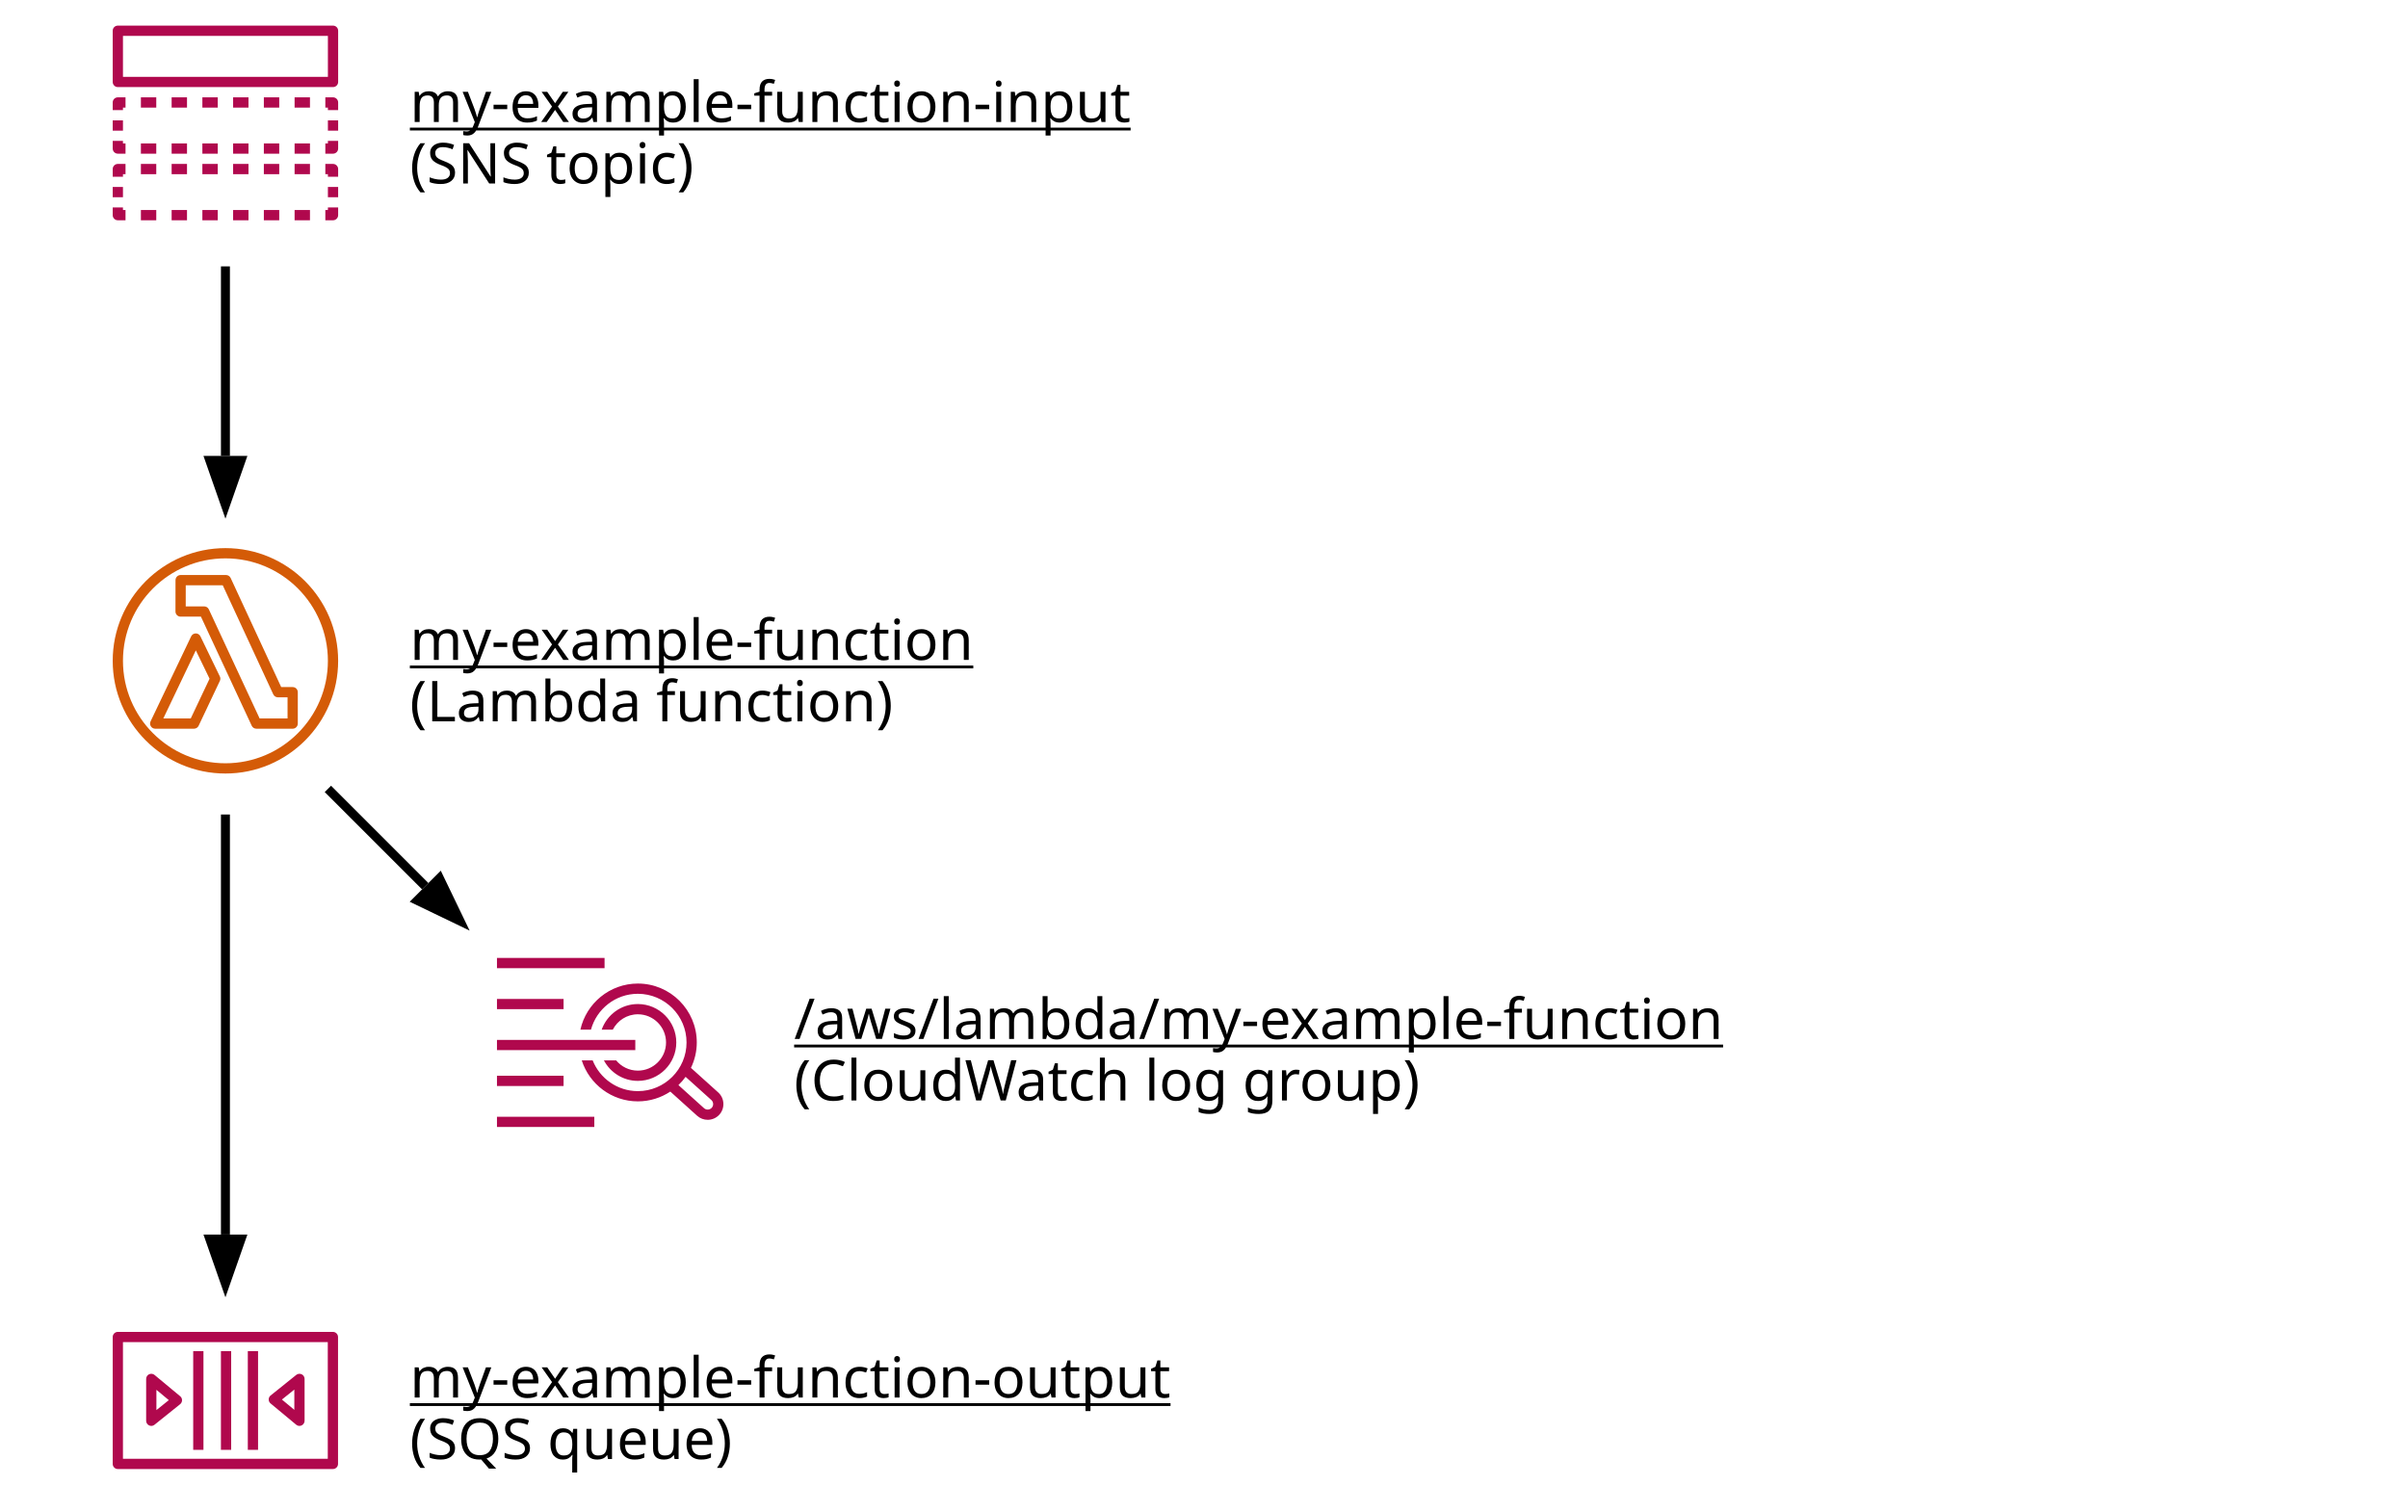
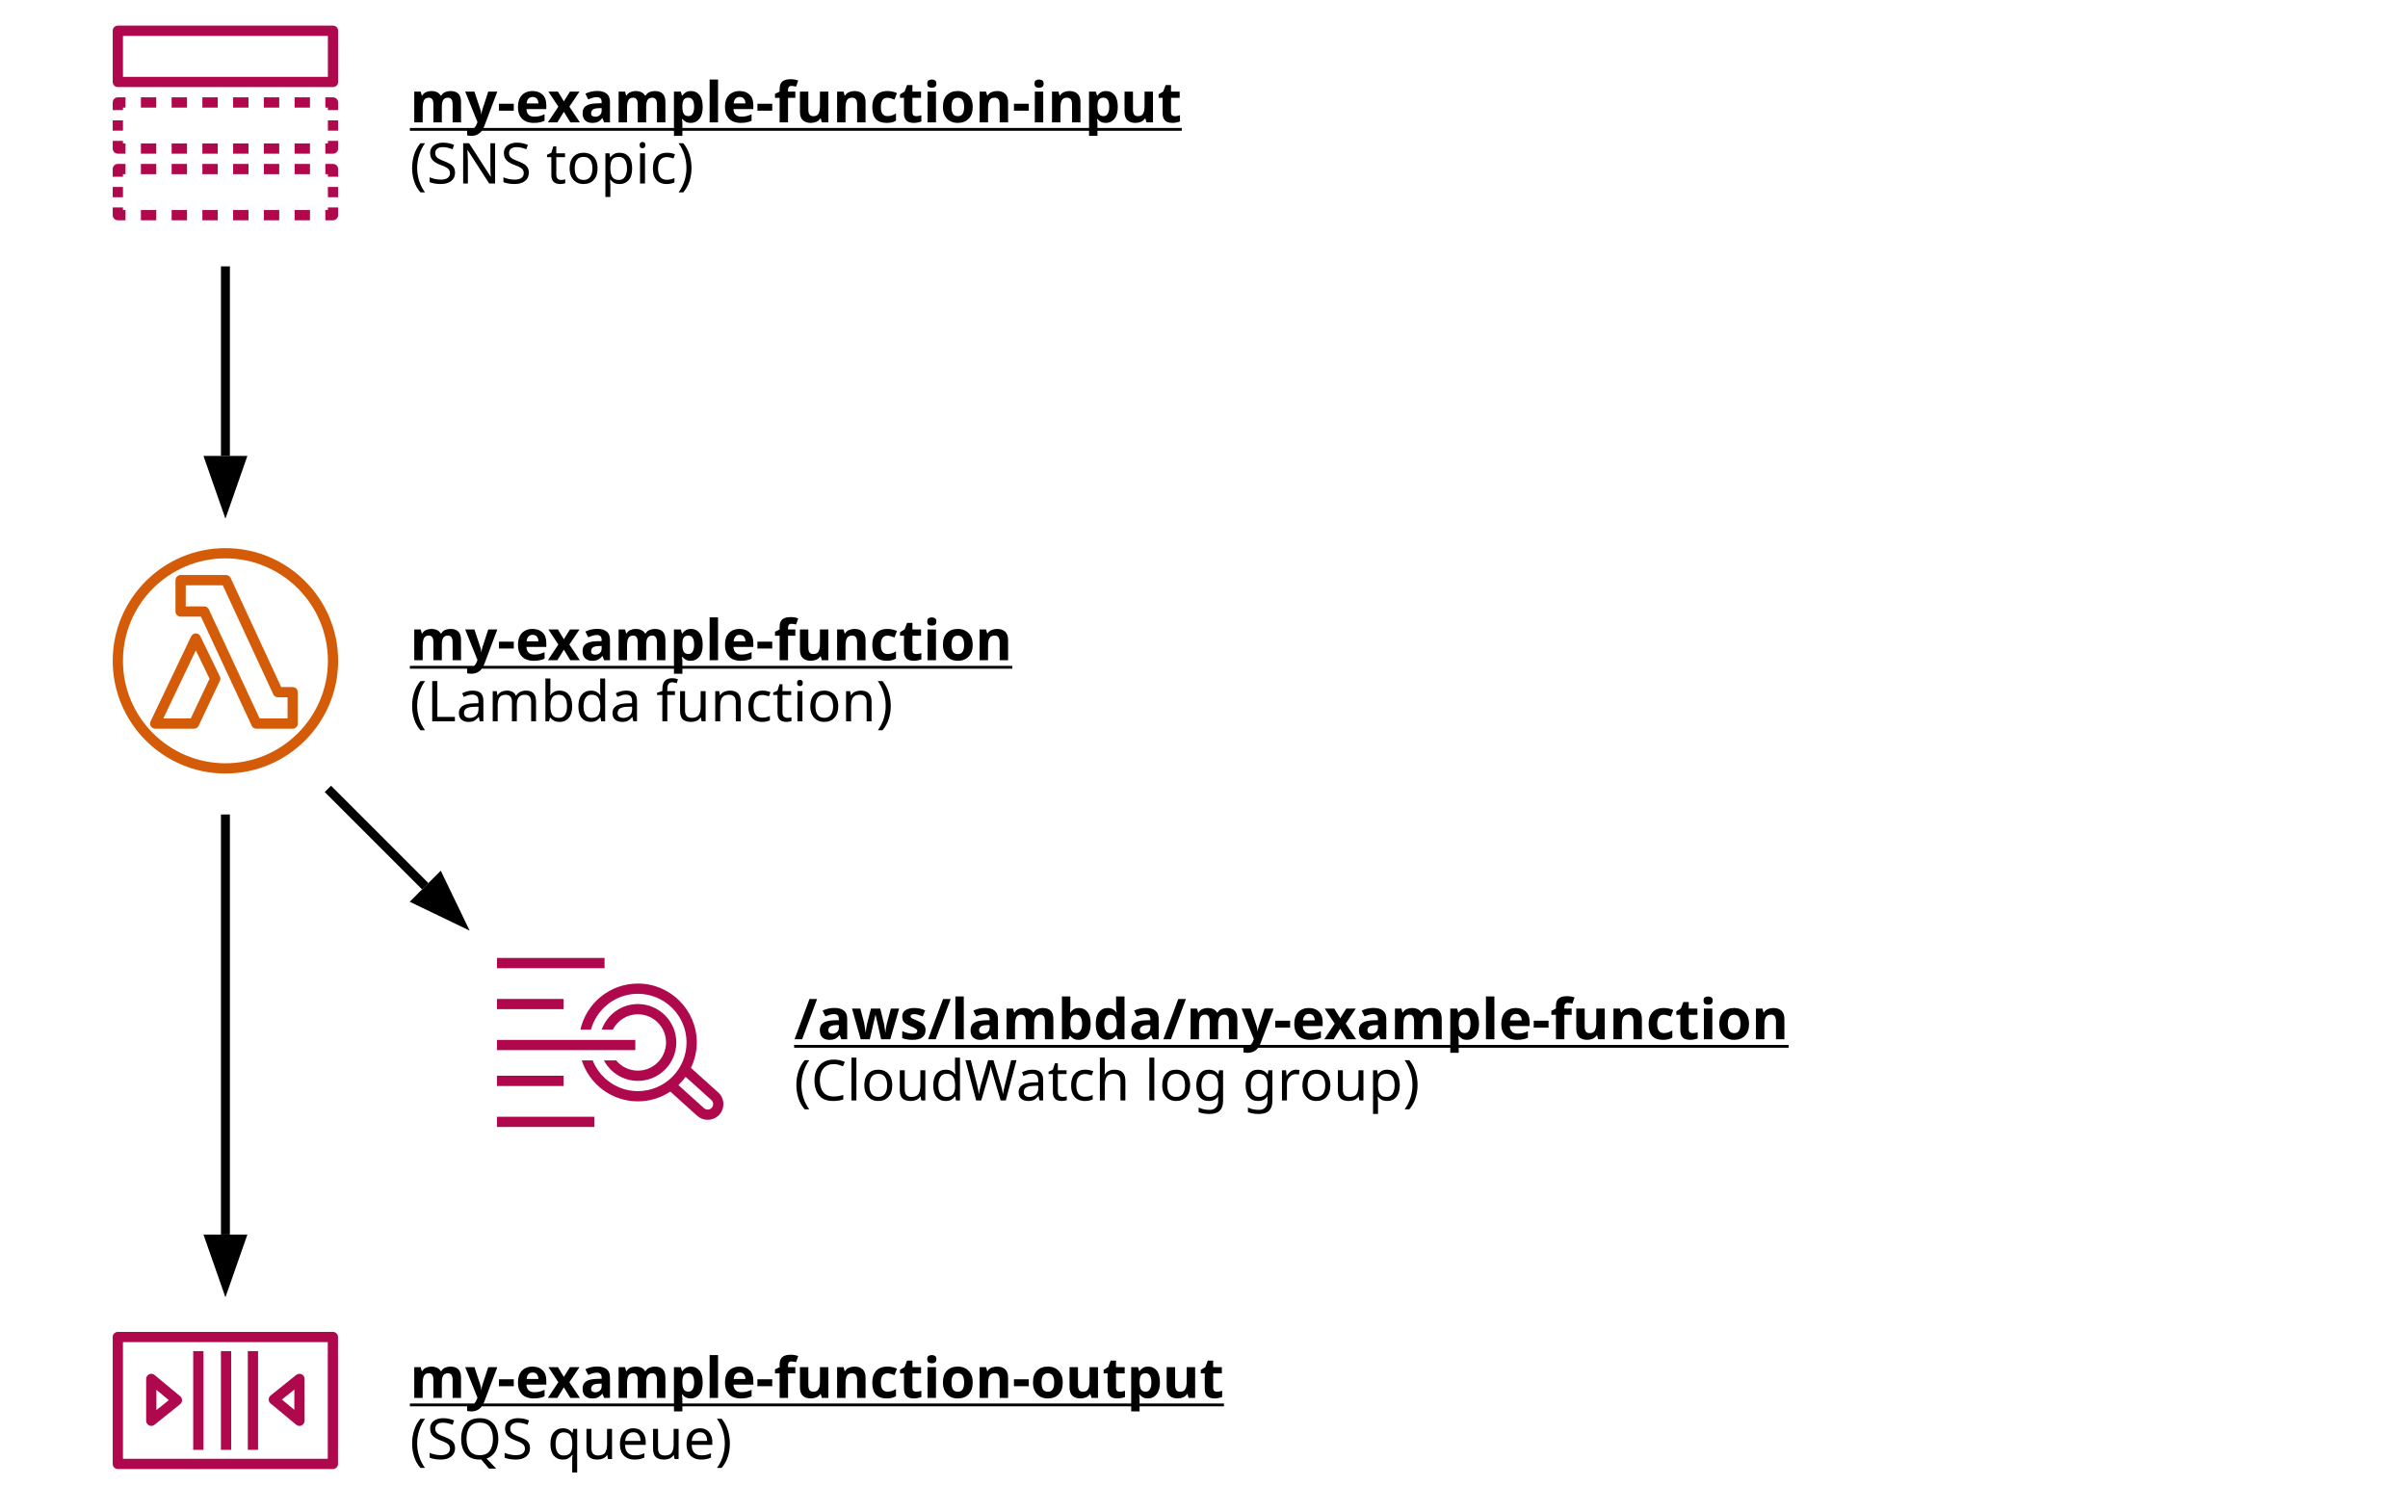
- <svg xmlns="http://www.w3.org/2000/svg" viewBox="0 0 470 295" width="600px">
+ <svg xmlns="http://www.w3.org/2000/svg" viewBox="0 0 470 295" width="700px">
  <defs>
    <style>
      line {
        stroke: #222;
        stroke-width: 1.5;
        stroke-linecap: round;
      }

      text {
        fill: black;
        stroke: none;
				font-size: 11px;
        font-family: sans-serif;
      }

      text a {
        text-decoration: underline;
+         font-weight: bold;
      }

			text {
				text-anchor: start;
				dominant-baseline: middle;
			}
    </style>
  </defs>
  <marker id="arrowhead" markerWidth="7" markerHeight="4.9" refX="0" refY="2.45" orient="auto">
    <polygon fill="#000" points="0 0, 7 2.45, 0 4.9" />
  </marker>
  <svg x="20">
    <svg x="0" y="0">
      <g id="Icon-Resource/Application-Integration/Res_Amazon-Simple-Notification-Service_Topic_48" stroke="none" stroke-width="1" fill="none" fill-rule="evenodd">
        <path d="M44,38.5 L46,38.5 L46,36.5 L44,36.5 L44,38.5 Z M46,33 L46,34.5 L44,34.5 L44,34 L43.5,34 L43.5,32 L45,32 C45.553,32 46,32.447 46,33 L46,33 Z M13.5,34 L16.5,34 L16.5,32 L13.5,32 L13.5,34 Z M37.5,34 L40.5,34 L40.5,32 L37.5,32 L37.5,34 Z M19.5,34 L22.5,34 L22.5,32 L19.5,32 L19.5,34 Z M7.5,34 L10.5,34 L10.5,32 L7.5,32 L7.5,34 Z M31.5,34 L34.5,34 L34.5,32 L31.5,32 L31.5,34 Z M25.5,34 L28.5,34 L28.5,32 L25.5,32 L25.5,34 Z M3,32 L4.5,32 L4.5,34 L4,34 L4,34.5 L2,34.5 L2,33 C2,32.447 2.447,32 3,32 L3,32 Z M2,38.5 L4,38.5 L4,36.5 L2,36.5 L2,38.5 Z M4,41 L4.5,41 L4.5,43 L3,43 C2.447,43 2,42.553 2,42 L2,40.5 L4,40.5 L4,41 Z M19.5,43 L22.5,43 L22.5,41 L19.5,41 L19.5,43 Z M31.5,43 L34.5,43 L34.5,41 L31.5,41 L31.5,43 Z M37.5,43 L40.5,43 L40.5,41 L37.5,41 L37.5,43 Z M7.5,43 L10.5,43 L10.5,41 L7.5,41 L7.5,43 Z M25.5,43 L28.5,43 L28.5,41 L25.5,41 L25.5,43 Z M13.5,43 L16.5,43 L16.5,41 L13.5,41 L13.5,43 Z M44,40.5 L46,40.5 L46,42 C46,42.553 45.553,43 45,43 L43.5,43 L43.5,41 L44,41 L44,40.5 Z M44,25.5 L46,25.5 L46,23.5 L44,23.5 L44,25.5 Z M46,20 L46,21.5 L44,21.5 L44,21 L43.5,21 L43.5,19 L45,19 C45.553,19 46,19.447 46,20 L46,20 Z M31.5,21 L34.5,21 L34.5,19 L31.5,19 L31.5,21 Z M7.5,21 L10.5,21 L10.5,19 L7.5,19 L7.5,21 Z M37.5,21 L40.5,21 L40.5,19 L37.5,19 L37.5,21 Z M13.5,21 L16.5,21 L16.5,19 L13.5,19 L13.5,21 Z M19.5,21 L22.5,21 L22.5,19 L19.5,19 L19.5,21 Z M25.5,21 L28.5,21 L28.5,19 L25.5,19 L25.5,21 Z M3,19 L4.5,19 L4.5,21 L4,21 L4,21.5 L2,21.5 L2,20 C2,19.447 2.447,19 3,19 L3,19 Z M2,25.5 L4,25.5 L4,23.5 L2,23.5 L2,25.5 Z M4,28 L4.5,28 L4.5,30 L3,30 C2.447,30 2,29.553 2,29 L2,27.5 L4,27.5 L4,28 Z M19.5,30 L22.5,30 L22.5,28 L19.5,28 L19.5,30 Z M31.5,30 L34.5,30 L34.5,28 L31.5,28 L31.5,30 Z M7.5,30 L10.5,30 L10.5,28 L7.5,28 L7.5,30 Z M13.5,30 L16.5,30 L16.5,28 L13.5,28 L13.5,30 Z M37.5,30 L40.5,30 L40.5,28 L37.5,28 L37.5,30 Z M25.5,30 L28.5,30 L28.5,28 L25.5,28 L25.5,30 Z M44,27.5 L46,27.5 L46,29 C46,29.553 45.553,30 45,30 L43.5,30 L43.5,28 L44,28 L44,27.5 Z M4,15 L44,15 L44,7 L4,7 L4,15 Z M45,5 L3,5 C2.447,5 2,5.447 2,6 L2,16 C2,16.553 2.447,17 3,17 L45,17 C45.553,17 46,16.553 46,16 L46,6 C46,5.447 45.553,5 45,5 L45,5 Z" id="Amazon-Simple-Notification-Service_Topic_Resource-Icon_light-bg" fill="#B0084D" />
      </g>
    </svg>
    <text x="60" y="24" dy="-4">
      <a href="https://eu-west-1.console.aws.amazon.com/sns/v3/home?region=eu-west-1#/topic/arn:aws:sns:eu-west-1:299497370133:my-example-function-input">my-example-function-input</a>
    </text>
    <text x="60" y="24" dy=" 8">(SNS topic)</text>
    <marker id="arrowhead" markerWidth="7" markerHeight="4.9" refX="0" refY="2.45" orient="auto">
      <polygon fill="#000" points="0 0, 7 2.45, 0 4.9" />
    </marker>
    <path d="M 24 52 L 24 89" stroke="black" stroke-width="1.75" fill="none" marker-end="url(#arrowhead)" />
    <path d="M 24 159 L 24 241" stroke="black" stroke-width="1.75" fill="none" marker-end="url(#arrowhead)" />
    <path d="M 44 154 L 63 173" stroke="black" stroke-width="1.75" fill="none" marker-end="url(#arrowhead)" />
    <text x="135" y="203" dy="-4">
      <a href="https://eu-west-1.console.aws.amazon.com/cloudwatch/home?region=eu-west-1#logsV2:log-groups/log-group/$252Faws$252Flambda$252Fmy-example-function">/aws/lambda/my-example-function</a>
    </text>
    <text x="135" y="203" dy=" 8">(CloudWatch log group)</text>
    <text x="60" y="129" dy="-4">
      <a href="https://eu-west-1.console.aws.amazon.com/lambda/home?region=eu-west-1#/functions/my-example-function?tab=code">my-example-function</a>
    </text>
    <text x="60" y="129" dy=" 8">(Lambda function)</text>
    <svg x="0" y="105">
      <g id="Icon-Resource/Compute/Res_Amazon-Lambda_Lambda-Function_48" stroke="none" stroke-width="1" fill="none" fill-rule="evenodd">
        <path d="M24,44 C12.972,44 4,35.028 4,24 C4,12.972 12.972,4 24,4 C35.028,4 44,12.972 44,24 C44,35.028 35.028,44 24,44 L24,44 Z M24,2 C11.869,2 2,11.869 2,24 C2,36.131 11.869,46 24,46 C36.131,46 46,36.131 46,24 C46,11.869 36.131,2 24,2 L24,2 Z M17.231,35.25 L11.876,35.25 L18.221,21.959 L20.902,27.492 L17.231,35.25 Z M19.114,19.215 C18.946,18.87 18.597,18.651 18.214,18.651 L18.211,18.651 C17.826,18.652 17.477,18.874 17.312,19.221 L9.389,35.819 C9.24,36.129 9.262,36.493 9.445,36.783 C9.628,37.074 9.947,37.25 10.291,37.25 L17.864,37.25 C18.251,37.25 18.603,37.027 18.769,36.678 L22.915,27.915 C23.044,27.642 23.043,27.323 22.911,27.051 L19.114,19.215 Z M36.125,35.25 L30.673,35.25 L20.761,13.953 C20.597,13.601 20.243,13.375 19.854,13.375 L16.251,13.375 L16.255,9.25 L23.475,9.25 L33.339,30.545 C33.503,30.898 33.856,31.125 34.246,31.125 L36.125,31.125 L36.125,35.25 Z M37.125,29.125 L34.885,29.125 L25.021,7.83 C24.856,7.477 24.503,7.25 24.113,7.25 L15.256,7.25 C14.704,7.25 14.257,7.697 14.256,8.249 L14.25,14.374 C14.25,14.64 14.355,14.894 14.543,15.082 C14.73,15.27 14.984,15.375 15.25,15.375 L19.217,15.375 L29.129,36.672 C29.293,37.024 29.646,37.25 30.035,37.25 L37.125,37.25 C37.678,37.25 38.125,36.803 38.125,36.25 L38.125,30.125 C38.125,29.572 37.678,29.125 37.125,29.125 L37.125,29.125 Z" id="Amazon-Lambda-Lambda-Function_Resource-Icon_light-bg" fill="#D45B07" />
      </g>
    </svg>
    <text x="60" y="273" dy="-4">
      <a href="https://eu-west-1.console.aws.amazon.com/sqs/v2/home?region=eu-west-1#/queues/https%3A%2F%2Fsqs.eu-west-1.amazonaws.com%2F760097843905%2Fmy-example-function-output">my-example-function-output</a>
    </text>
    <text x="60" y="273" dy=" 8">(SQS queue)</text>
    <svg x="75" y="179">
      <g id="Icon-Resource/Management-Governance/Res_Cloudwatch_Logs_48" stroke="none" stroke-width="1" fill="none" fill-rule="evenodd">
        <path d="M29.5,17 C26.242,17 23.471,19.092 22.438,22 L24.607,22 C25.52,20.222 27.368,19 29.5,19 C32.532,19 35,21.467 35,24.5 C35,27.532 32.532,30 29.5,30 C27.796,30 26.271,29.221 25.261,28 L22.872,28 C24.132,30.376 26.629,32 29.5,32 C33.636,32 37,28.636 37,24.5 C37,20.364 33.636,17 29.5,17 L29.5,17 Z M2,33 L15,33 L15,31 L2,31 L2,33 Z M2,18 L15,18 L15,16 L2,16 L2,18 Z M2,26 L29,26 L29,24 L2,24 L2,26 Z M43.843,35.738 L38.818,31.213 C38.4,31.792 37.932,32.33 37.415,32.821 L42.412,37.329 C42.848,37.722 43.528,37.687 43.923,37.249 C44.315,36.812 44.28,36.134 43.843,35.738 L43.843,35.738 Z M45.409,38.588 C44.803,39.259 43.966,39.6 43.125,39.6 C42.394,39.6 41.659,39.341 41.074,38.815 L35.834,34.089 C34.017,35.293 31.84,36 29.5,36 C24.38,36 20.033,32.634 18.549,28 L20.677,28 C22.074,31.509 25.499,34 29.5,34 C34.738,34 39,29.738 39,24.5 C39,19.262 34.738,15 29.5,15 C25.128,15 21.446,17.973 20.345,22 L18.282,22 C19.428,16.857 24.019,13 29.5,13 C35.841,13 41,18.158 41,24.5 C41,26.277 40.583,27.955 39.859,29.46 L45.183,34.254 C46.437,35.388 46.538,37.331 45.409,38.588 L45.409,38.588 Z M2,41 L21,41 L21,39 L2,39 L2,41 Z M2,10 L23,10 L23,8 L2,8 L2,10 Z" id="Amazon-Cloudwatch_Logs_Resource-Icon_light-bg" fill="#B0084D" />
      </g>
    </svg>
    <svg x="0" y="249">
      <g id="Icon-Resource/Application-Integration/Res_Amazon-Simple-Notification-Service_Queue_48" stroke="none" stroke-width="1" fill="none" fill-rule="evenodd">
        <path d="M37.449,22.261 L37.449,26.221 L35.026,24.207 L37.449,22.261 Z M37.81,29.121 C37.993,29.273 38.22,29.352 38.449,29.352 C38.594,29.352 38.738,29.321 38.874,29.257 C39.224,29.092 39.449,28.74 39.449,28.352 L39.449,20.176 C39.449,19.791 39.228,19.441 38.882,19.275 C38.535,19.108 38.123,19.156 37.823,19.397 L32.819,23.414 C32.585,23.602 32.448,23.885 32.445,24.185 C32.442,24.486 32.575,24.771 32.806,24.963 L37.81,29.121 Z M10.527,22.307 L12.951,24.322 L10.527,26.267 L10.527,22.307 Z M9.095,29.253 C9.232,29.32 9.38,29.352 9.527,29.352 C9.751,29.352 9.972,29.277 10.153,29.132 L15.158,25.115 C15.392,24.927 15.529,24.644 15.532,24.344 C15.535,24.043 15.402,23.758 15.171,23.566 L10.166,19.407 C9.868,19.16 9.453,19.107 9.102,19.271 C8.752,19.436 8.527,19.788 8.527,20.176 L8.527,28.352 C8.527,28.737 8.748,29.087 9.095,29.253 L9.095,29.253 Z M28.368,34.027 L30.368,34.027 L30.368,14.747 L28.368,14.747 L28.368,34.027 Z M23.121,34.027 L25.121,34.027 L25.121,14.747 L23.121,14.747 L23.121,34.027 Z M17.711,34.027 L19.711,34.027 L19.711,14.747 L17.711,14.747 L17.711,34.027 Z M3.999,35.773 L43.977,35.773 L43.977,13.001 L3.999,13.001 L3.999,35.773 Z M44.977,11 L3,11 C2.447,11 2,11.448 2,12 L2,36.773 C2,37.325 2.447,37.773 3,37.773 L44.977,37.773 C45.53,37.773 45.977,37.325 45.977,36.773 L45.977,12 C45.977,11.448 45.53,11 44.977,11 L44.977,11 Z" id="Amazon-Simple-Notification-Service_Queue" fill="#B0084D" />
      </g>
    </svg>
  </svg>
</svg>
